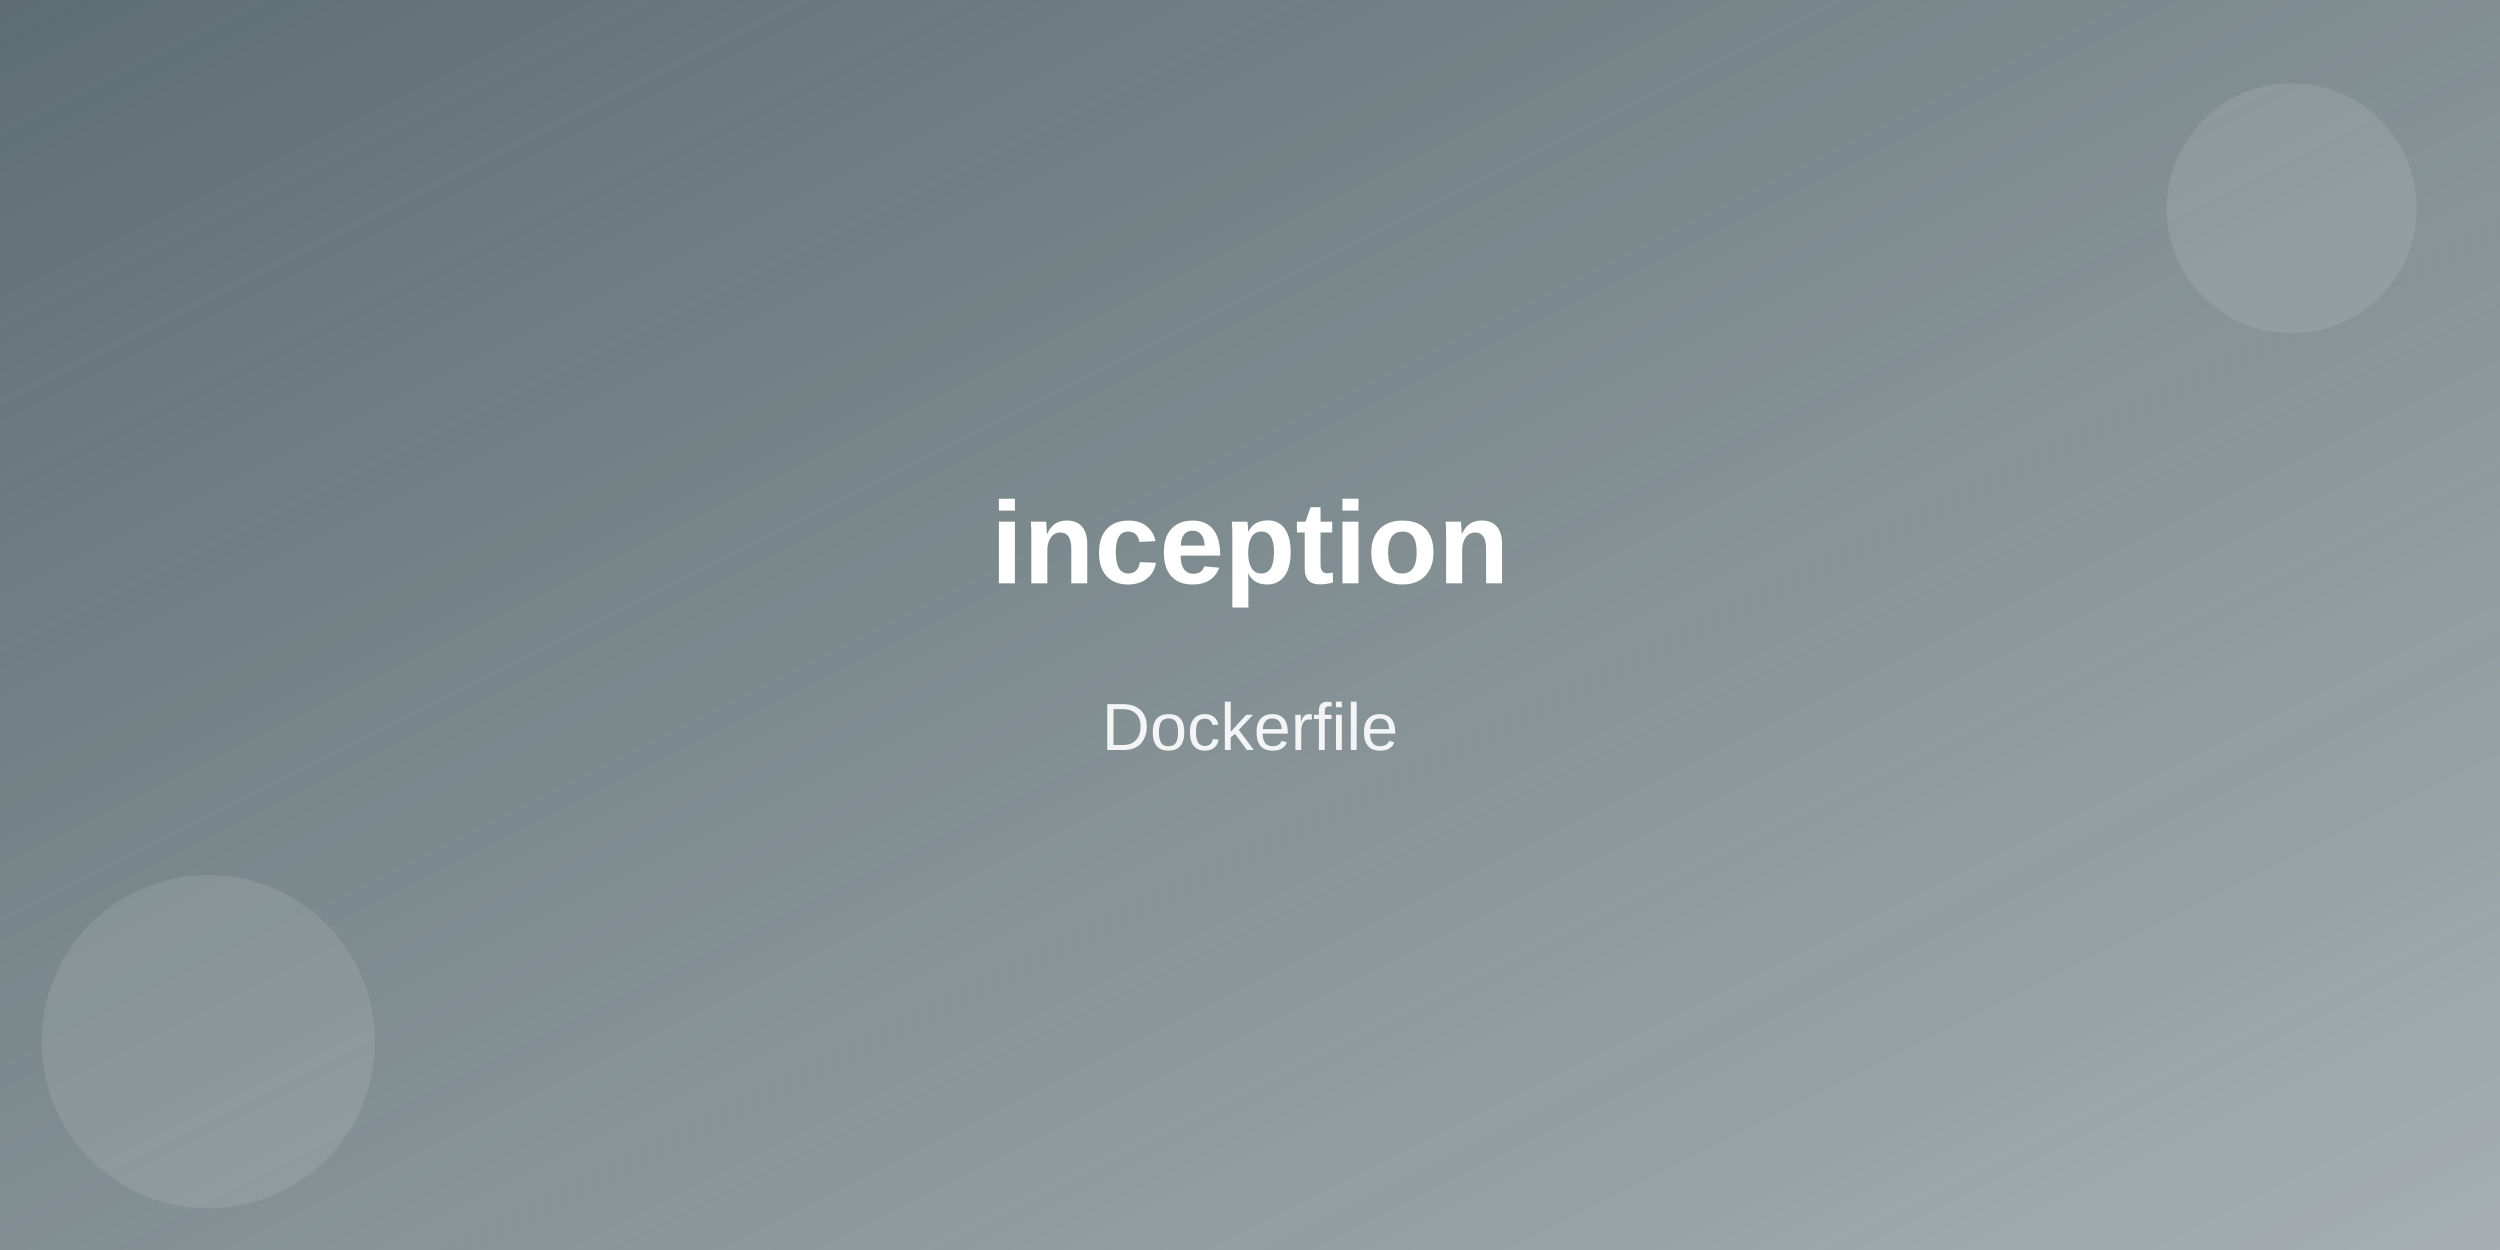
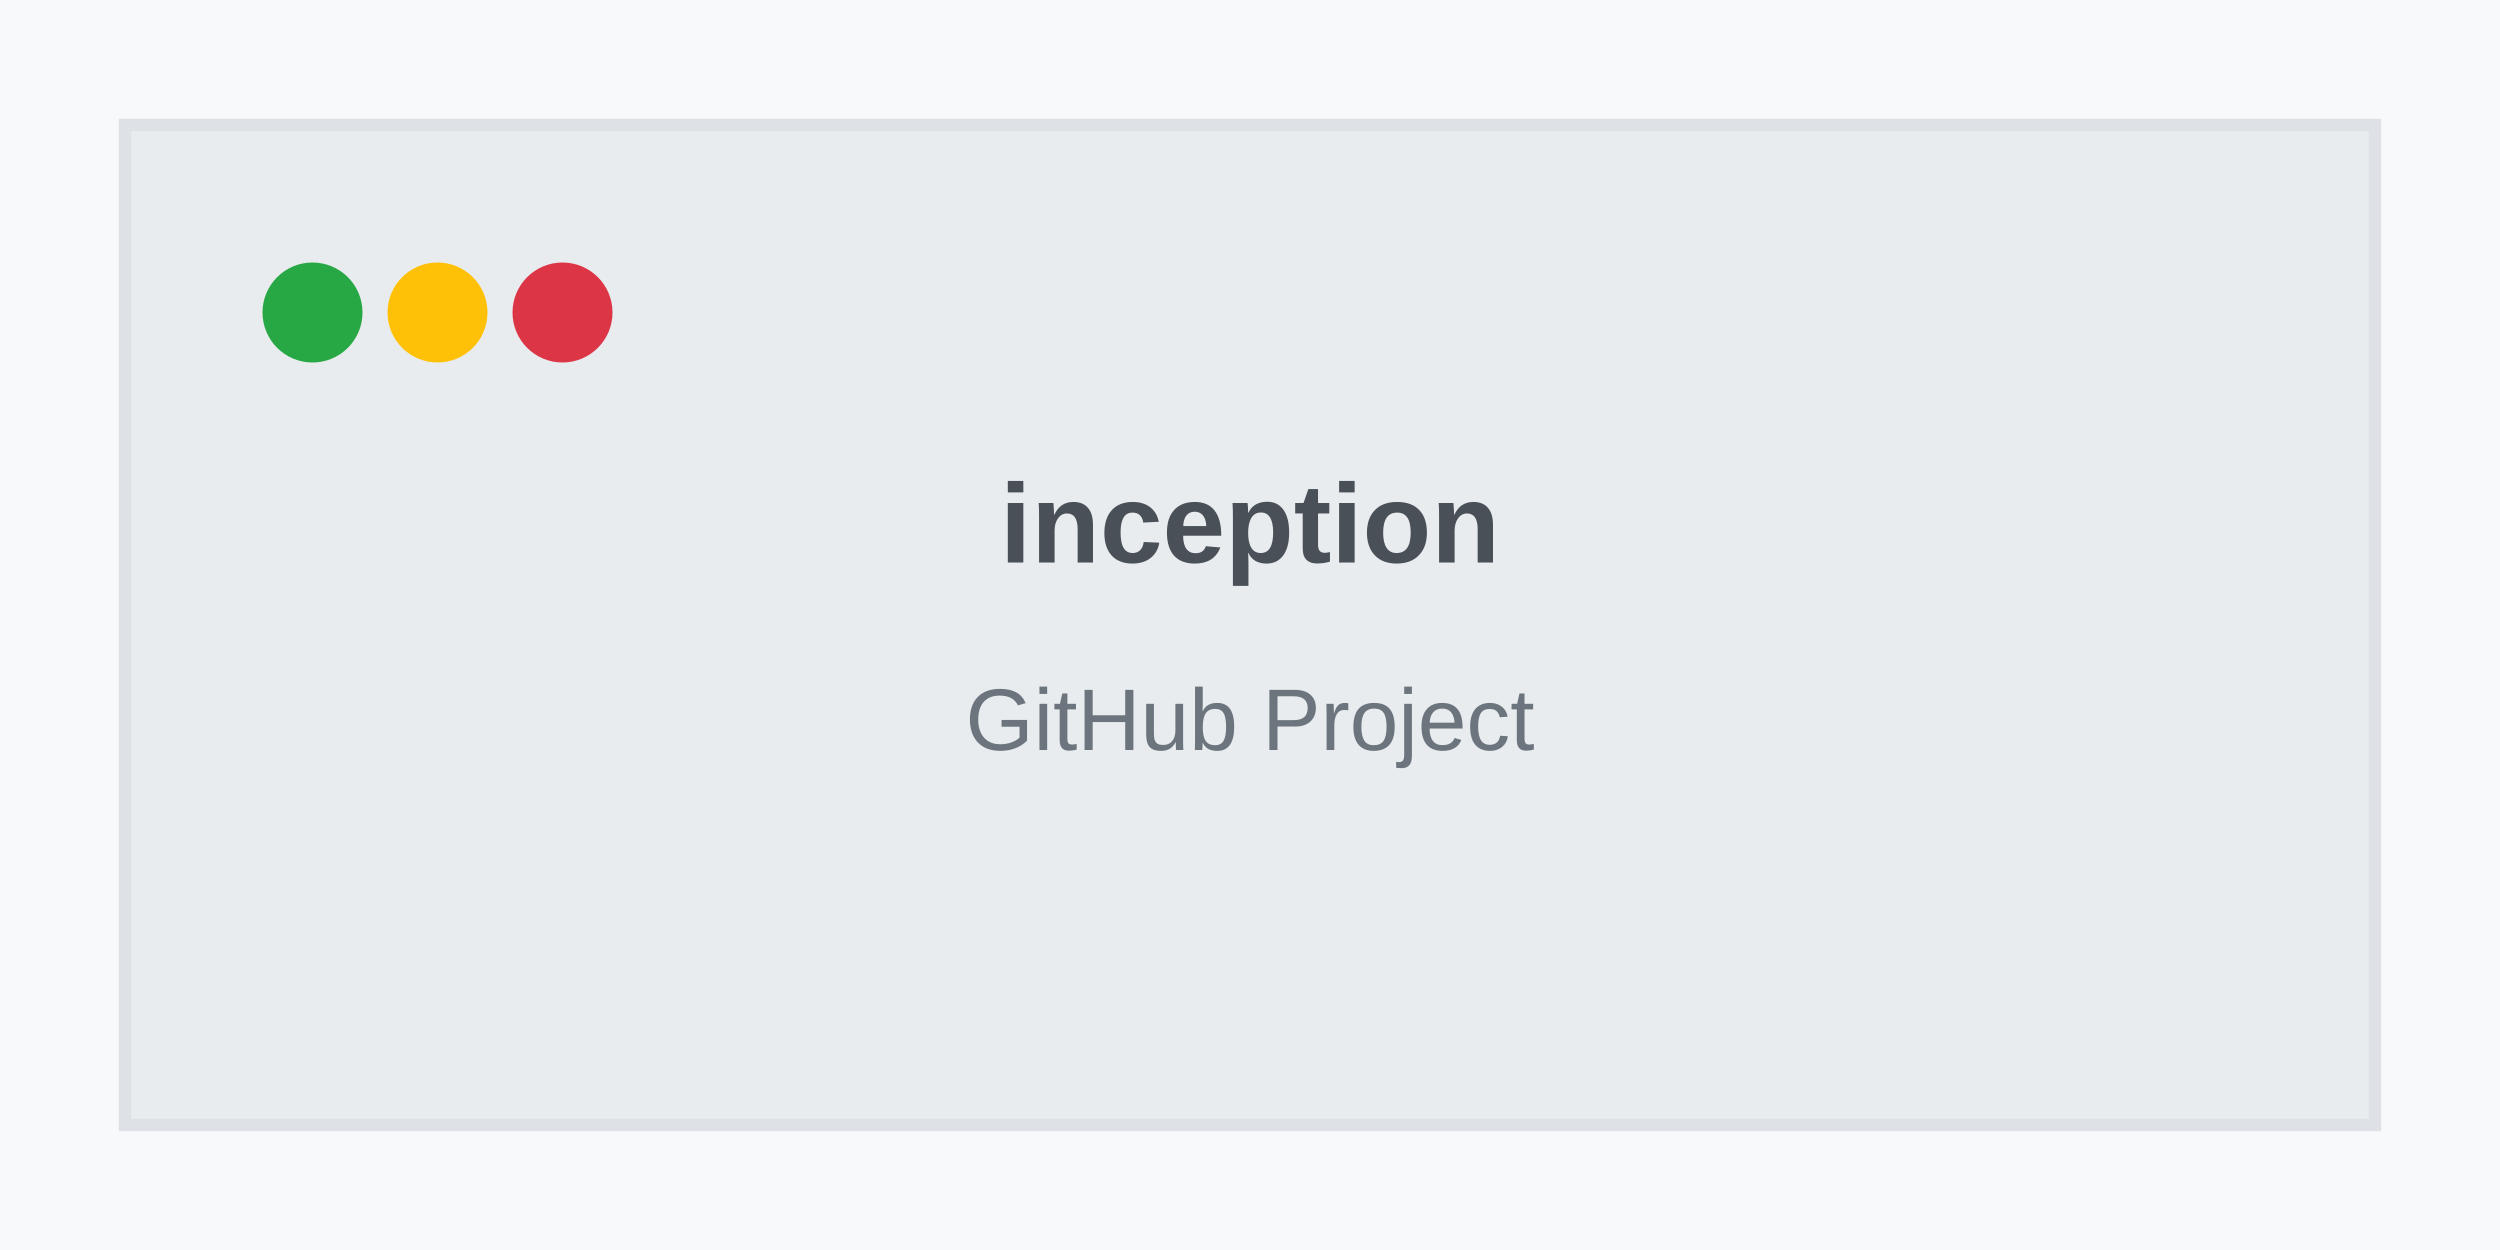
- <svg xmlns="http://www.w3.org/2000/svg" width="600" height="300">
-   <defs>
-     <linearGradient id="grad-inception" x1="0%" y1="0%" x2="100%" y2="100%">
-       <stop offset="0%" style="stop-color:#384d54;stop-opacity:0.8" />
-       <stop offset="100%" style="stop-color:#384d54;stop-opacity:0.4" />
-     </linearGradient>
-   </defs>
-   <rect width="600" height="300" fill="url(#grad-inception)" />
-   <circle cx="550" cy="50" r="30" fill="white" opacity="0.1" />
-   <circle cx="50" cy="250" r="40" fill="white" opacity="0.1" />
-   <text x="300" y="140" font-family="Arial, sans-serif" font-size="28" font-weight="bold" text-anchor="middle" fill="white">inception</text>
-   <text x="300" y="180" font-family="Arial, sans-serif" font-size="16" text-anchor="middle" fill="white" opacity="0.9">Dockerfile</text>
+ <svg xmlns="http://www.w3.org/2000/svg" width="400" height="200">
+   <rect width="100%" height="100%" fill="#f8f9fa" />
+   <rect x="20" y="20" width="360" height="160" fill="#e9ecef" stroke="#dee2e6" stroke-width="2" />
+   <text x="200" y="90" font-family="Arial, sans-serif" font-size="18" font-weight="bold" text-anchor="middle" fill="#495057">inception</text>
+   <text x="200" y="120" font-family="Arial, sans-serif" font-size="14" text-anchor="middle" fill="#6c757d">GitHub Project</text>
+   <circle cx="50" cy="50" r="8" fill="#28a745" />
+   <circle cx="70" cy="50" r="8" fill="#ffc107" />
+   <circle cx="90" cy="50" r="8" fill="#dc3545" />
</svg>
